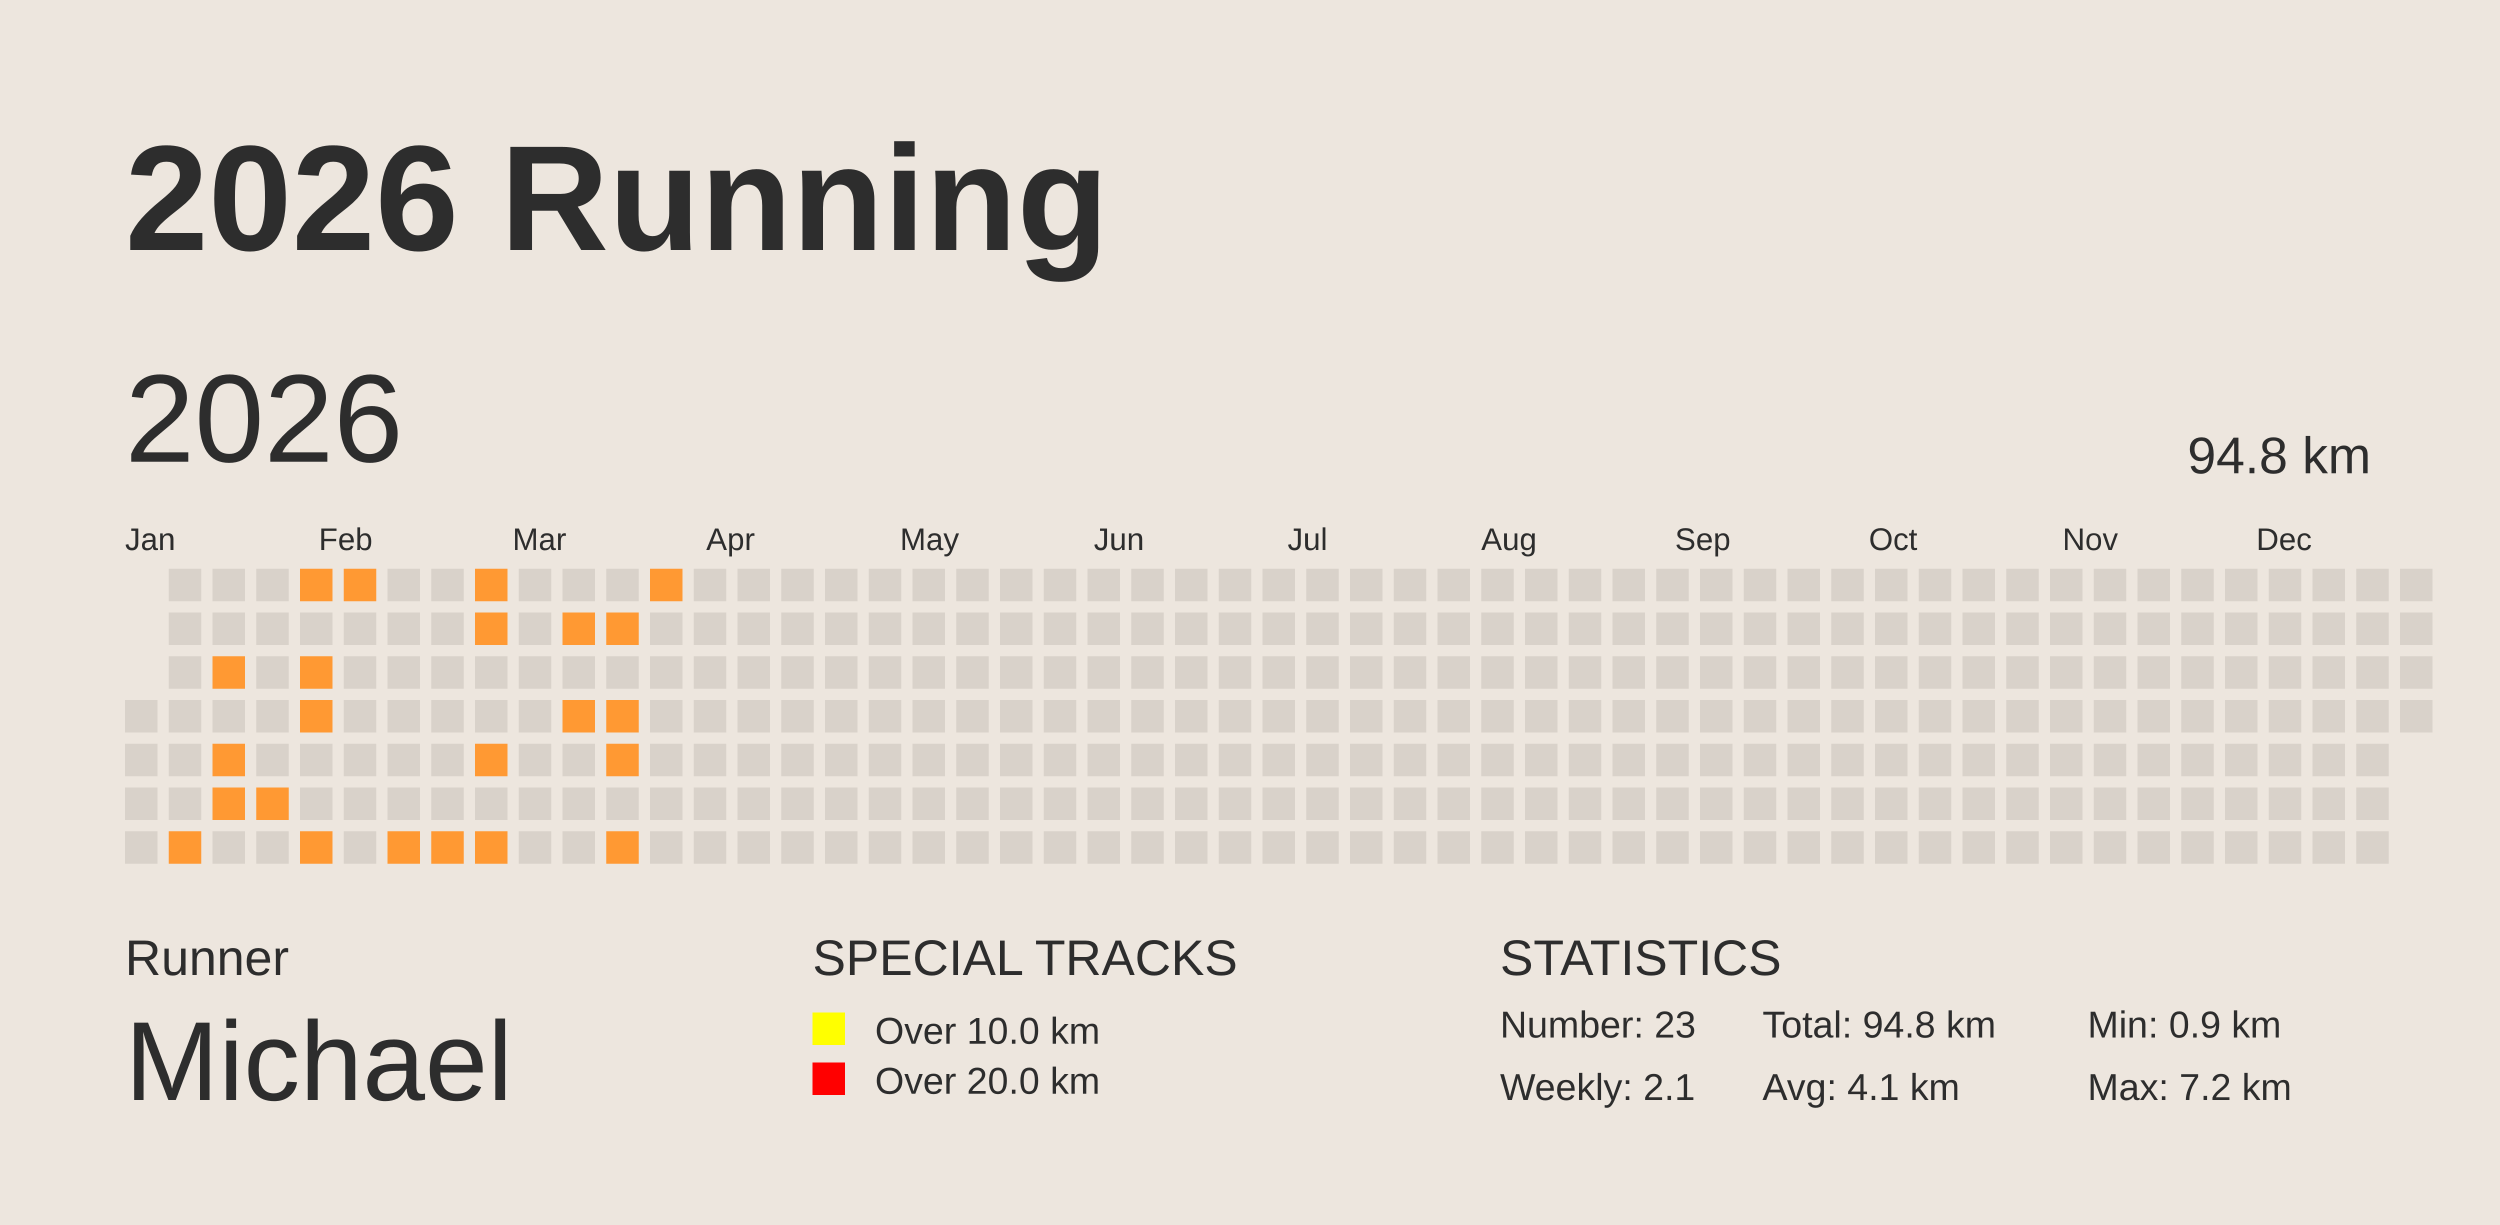
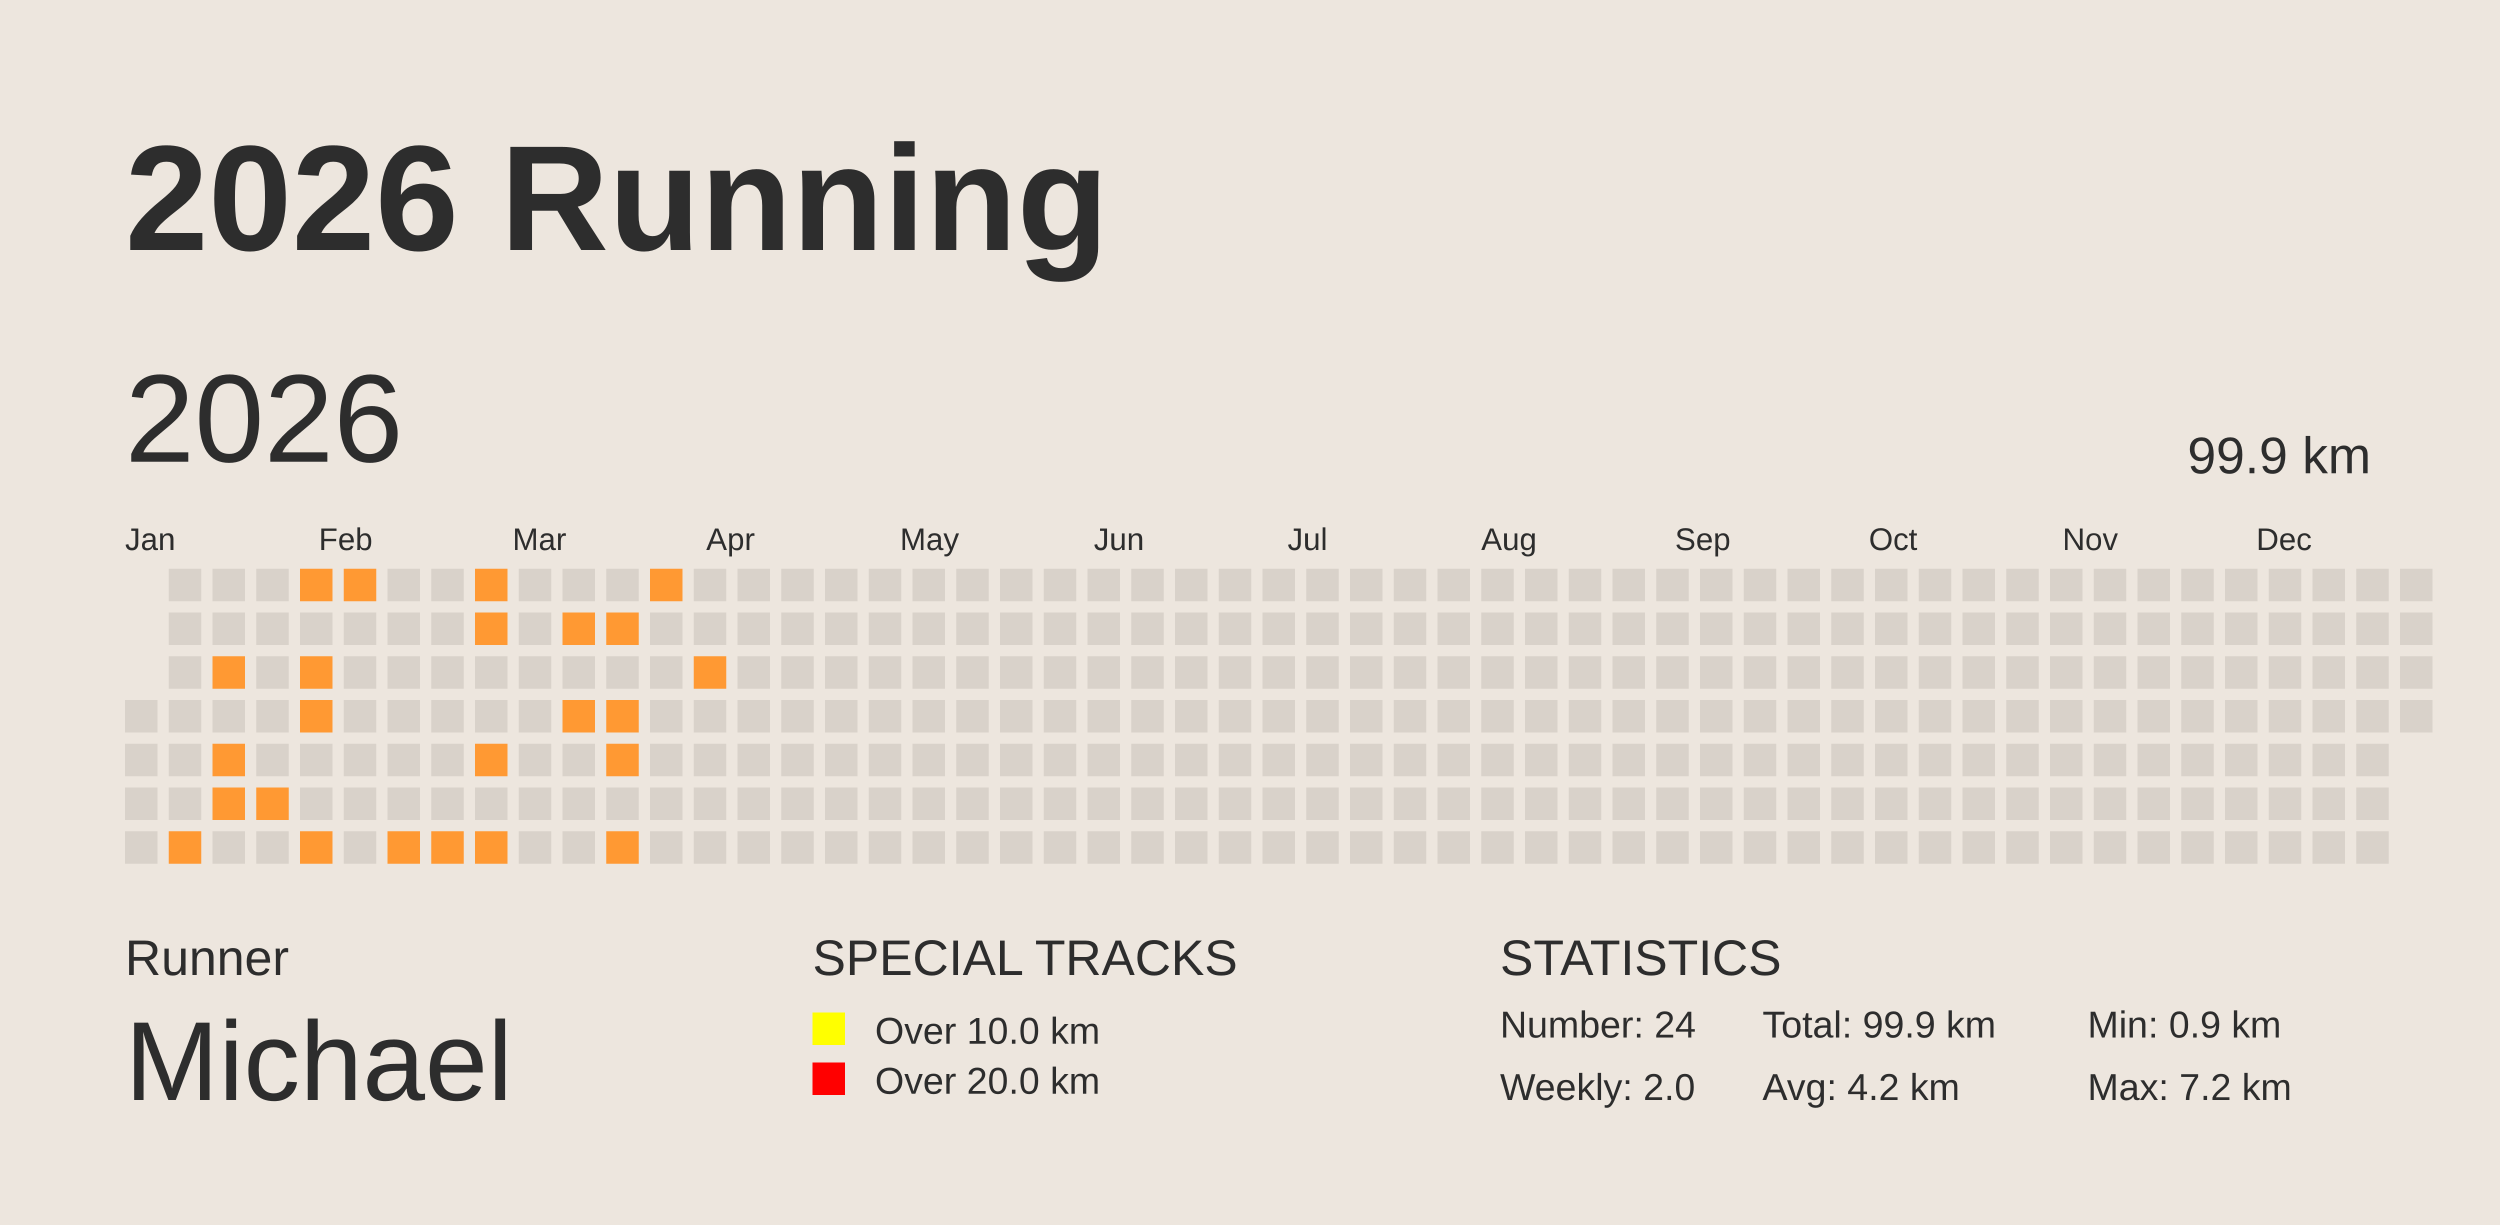
<svg xmlns="http://www.w3.org/2000/svg" baseProfile="full" height="98mm" version="1.1" viewBox="0,0,200,98" width="200mm">
  <defs />
  <rect fill="#EDE6DE" height="98" width="200" x="0" y="0" />
  <text fill="#2D2D2D" style="font-size:12px; font-family:Arial; font-weight:bold;" x="10" y="20">2026 Running</text>
  <text fill="#2D2D2D" style="font-size:4px; font-family:Arial" x="10" y="78">Runner</text>
  <text fill="#2D2D2D" style="font-size:9px; font-family:Arial" x="10" y="88">Michael</text>
  <text fill="#2D2D2D" style="font-size:4px; font-family:Arial" x="65" y="78">SPECIAL TRACKS</text>
  <rect fill="yellow" height="2.6" width="2.6" x="65" y="81" />
  <text fill="#2D2D2D" style="font-size:3px; font-family:Arial" x="70" y="83.5">Over 10.0 km</text>
  <rect fill="red" height="2.6" width="2.6" x="65" y="85" />
  <text fill="#2D2D2D" style="font-size:3px; font-family:Arial" x="70" y="87.5">Over 20.0 km</text>
  <text fill="#2D2D2D" style="font-size:4px; font-family:Arial" x="120" y="78">STATISTICS</text>
-   <text fill="#2D2D2D" style="font-size:3px; font-family:Arial" x="120" y="83">Number: 23</text>
-   <text fill="#2D2D2D" style="font-size:3px; font-family:Arial" x="120" y="88">Weekly: 2.1</text>
-   <text fill="#2D2D2D" style="font-size:3px; font-family:Arial" x="141" y="83">Total: 94.8 km</text>
-   <text fill="#2D2D2D" style="font-size:3px; font-family:Arial" x="141" y="88">Avg: 4.1 km</text>
+   <text fill="#2D2D2D" style="font-size:3px; font-family:Arial" x="120" y="83">Number: 24</text>
+   <text fill="#2D2D2D" style="font-size:3px; font-family:Arial" x="120" y="88">Weekly: 2.0</text>
+   <text fill="#2D2D2D" style="font-size:3px; font-family:Arial" x="141" y="83">Total: 99.9 km</text>
+   <text fill="#2D2D2D" style="font-size:3px; font-family:Arial" x="141" y="88">Avg: 4.2 km</text>
  <text fill="#2D2D2D" style="font-size:3px; font-family:Arial" x="167" y="83">Min: 0.9 km</text>
  <text fill="#2D2D2D" style="font-size:3px; font-family:Arial" x="167" y="88">Max: 7.2 km</text>
  <text dominant-baseline="hanging" fill="#2D2D2D" style="font-size:10.0px; font-family:Arial;" x="10" y="30">2026</text>
-   <text dominant-baseline="hanging" fill="#2D2D2D" style="font-size:4.125px; font-family:Arial;" x="175" y="35">94.8 km</text>
+   <text dominant-baseline="hanging" fill="#2D2D2D" style="font-size:4.125px; font-family:Arial;" x="175" y="35">99.9 km</text>
  <text fill="#2D2D2D" style="font-size:2.5px; font-family:Arial" x="10.0" y="44">Jan</text>
  <text fill="#2D2D2D" style="font-size:2.5px; font-family:Arial" x="25.5" y="44">Feb</text>
  <text fill="#2D2D2D" style="font-size:2.5px; font-family:Arial" x="41.0" y="44">Mar</text>
  <text fill="#2D2D2D" style="font-size:2.5px; font-family:Arial" x="56.5" y="44">Apr</text>
  <text fill="#2D2D2D" style="font-size:2.5px; font-family:Arial" x="72.0" y="44">May</text>
  <text fill="#2D2D2D" style="font-size:2.5px; font-family:Arial" x="87.5" y="44">Jun</text>
  <text fill="#2D2D2D" style="font-size:2.5px; font-family:Arial" x="103.0" y="44">Jul</text>
  <text fill="#2D2D2D" style="font-size:2.5px; font-family:Arial" x="118.5" y="44">Aug</text>
  <text fill="#2D2D2D" style="font-size:2.5px; font-family:Arial" x="134.0" y="44">Sep</text>
  <text fill="#2D2D2D" style="font-size:2.5px; font-family:Arial" x="149.5" y="44">Oct</text>
  <text fill="#2D2D2D" style="font-size:2.5px; font-family:Arial" x="165.0" y="44">Nov</text>
  <text fill="#2D2D2D" style="font-size:2.5px; font-family:Arial" x="180.5" y="44">Dec</text>
  <rect fill="#D9D2CA" height="2.6" width="2.6" x="10.0" y="56.0" />
  <rect fill="#D9D2CA" height="2.6" width="2.6" x="10.0" y="59.5" />
  <rect fill="#D9D2CA" height="2.6" width="2.6" x="10.0" y="63.0" />
  <rect fill="#D9D2CA" height="2.6" width="2.6" x="10.0" y="66.5" />
  <rect fill="#D9D2CA" height="2.6" width="2.6" x="13.5" y="45.5" />
  <rect fill="#D9D2CA" height="2.6" width="2.6" x="13.5" y="49.0" />
  <rect fill="#D9D2CA" height="2.6" width="2.6" x="13.5" y="52.5" />
  <rect fill="#D9D2CA" height="2.6" width="2.6" x="13.5" y="56.0" />
  <rect fill="#D9D2CA" height="2.6" width="2.6" x="13.5" y="59.5" />
  <rect fill="#D9D2CA" height="2.6" width="2.6" x="13.5" y="63.0" />
  <rect fill="#FF9933" height="2.6" width="2.6" x="13.5" y="66.5" />
  <rect fill="#D9D2CA" height="2.6" width="2.6" x="17.0" y="45.5" />
  <rect fill="#D9D2CA" height="2.6" width="2.6" x="17.0" y="49.0" />
  <rect fill="#FF9933" height="2.6" width="2.6" x="17.0" y="52.5" />
  <rect fill="#D9D2CA" height="2.6" width="2.6" x="17.0" y="56.0" />
  <rect fill="#FF9933" height="2.6" width="2.6" x="17.0" y="59.5" />
  <rect fill="#FF9933" height="2.6" width="2.6" x="17.0" y="63.0" />
  <rect fill="#D9D2CA" height="2.6" width="2.6" x="17.0" y="66.5" />
  <rect fill="#D9D2CA" height="2.6" width="2.6" x="20.5" y="45.5" />
  <rect fill="#D9D2CA" height="2.6" width="2.6" x="20.5" y="49.0" />
  <rect fill="#D9D2CA" height="2.6" width="2.6" x="20.5" y="52.5" />
  <rect fill="#D9D2CA" height="2.6" width="2.6" x="20.5" y="56.0" />
  <rect fill="#D9D2CA" height="2.6" width="2.6" x="20.5" y="59.5" />
  <rect fill="#FF9933" height="2.6" width="2.6" x="20.5" y="63.0" />
  <rect fill="#D9D2CA" height="2.6" width="2.6" x="20.5" y="66.5" />
  <rect fill="#FF9933" height="2.6" width="2.6" x="24.0" y="45.5" />
  <rect fill="#D9D2CA" height="2.6" width="2.6" x="24.0" y="49.0" />
  <rect fill="#FF9933" height="2.6" width="2.6" x="24.0" y="52.5" />
  <rect fill="#FF9933" height="2.6" width="2.6" x="24.0" y="56.0" />
  <rect fill="#D9D2CA" height="2.6" width="2.6" x="24.0" y="59.5" />
  <rect fill="#D9D2CA" height="2.6" width="2.6" x="24.0" y="63.0" />
  <rect fill="#FF9933" height="2.6" width="2.6" x="24.0" y="66.5" />
  <rect fill="#FF9933" height="2.6" width="2.6" x="27.5" y="45.5" />
  <rect fill="#D9D2CA" height="2.6" width="2.6" x="27.5" y="49.0" />
  <rect fill="#D9D2CA" height="2.6" width="2.6" x="27.5" y="52.5" />
  <rect fill="#D9D2CA" height="2.6" width="2.6" x="27.5" y="56.0" />
  <rect fill="#D9D2CA" height="2.6" width="2.6" x="27.5" y="59.5" />
  <rect fill="#D9D2CA" height="2.6" width="2.6" x="27.5" y="63.0" />
  <rect fill="#D9D2CA" height="2.6" width="2.6" x="27.5" y="66.5" />
  <rect fill="#D9D2CA" height="2.6" width="2.6" x="31.0" y="45.5" />
  <rect fill="#D9D2CA" height="2.6" width="2.6" x="31.0" y="49.0" />
  <rect fill="#D9D2CA" height="2.6" width="2.6" x="31.0" y="52.5" />
  <rect fill="#D9D2CA" height="2.6" width="2.6" x="31.0" y="56.0" />
  <rect fill="#D9D2CA" height="2.6" width="2.6" x="31.0" y="59.5" />
  <rect fill="#D9D2CA" height="2.6" width="2.6" x="31.0" y="63.0" />
  <rect fill="#FF9933" height="2.6" width="2.6" x="31.0" y="66.5" />
  <rect fill="#D9D2CA" height="2.6" width="2.6" x="34.5" y="45.5" />
  <rect fill="#D9D2CA" height="2.6" width="2.6" x="34.5" y="49.0" />
  <rect fill="#D9D2CA" height="2.6" width="2.6" x="34.5" y="52.5" />
  <rect fill="#D9D2CA" height="2.6" width="2.6" x="34.5" y="56.0" />
  <rect fill="#D9D2CA" height="2.6" width="2.6" x="34.5" y="59.5" />
  <rect fill="#D9D2CA" height="2.6" width="2.6" x="34.5" y="63.0" />
  <rect fill="#FF9933" height="2.6" width="2.6" x="34.5" y="66.5" />
  <rect fill="#FF9933" height="2.6" width="2.6" x="38.0" y="45.5" />
  <rect fill="#FF9933" height="2.6" width="2.6" x="38.0" y="49.0" />
  <rect fill="#D9D2CA" height="2.6" width="2.6" x="38.0" y="52.5" />
  <rect fill="#D9D2CA" height="2.6" width="2.6" x="38.0" y="56.0" />
  <rect fill="#FF9933" height="2.6" width="2.6" x="38.0" y="59.5" />
  <rect fill="#D9D2CA" height="2.6" width="2.6" x="38.0" y="63.0" />
  <rect fill="#FF9933" height="2.6" width="2.6" x="38.0" y="66.5" />
  <rect fill="#D9D2CA" height="2.6" width="2.6" x="41.5" y="45.5" />
  <rect fill="#D9D2CA" height="2.6" width="2.6" x="41.5" y="49.0" />
  <rect fill="#D9D2CA" height="2.6" width="2.6" x="41.5" y="52.5" />
  <rect fill="#D9D2CA" height="2.6" width="2.6" x="41.5" y="56.0" />
  <rect fill="#D9D2CA" height="2.6" width="2.6" x="41.5" y="59.5" />
  <rect fill="#D9D2CA" height="2.6" width="2.6" x="41.5" y="63.0" />
  <rect fill="#D9D2CA" height="2.6" width="2.6" x="41.5" y="66.5" />
  <rect fill="#D9D2CA" height="2.6" width="2.6" x="45.0" y="45.5" />
  <rect fill="#FF9933" height="2.6" width="2.6" x="45.0" y="49.0" />
  <rect fill="#D9D2CA" height="2.6" width="2.6" x="45.0" y="52.5" />
  <rect fill="#FF9933" height="2.6" width="2.6" x="45.0" y="56.0" />
  <rect fill="#D9D2CA" height="2.6" width="2.6" x="45.0" y="59.5" />
  <rect fill="#D9D2CA" height="2.6" width="2.6" x="45.0" y="63.0" />
  <rect fill="#D9D2CA" height="2.6" width="2.6" x="45.0" y="66.5" />
  <rect fill="#D9D2CA" height="2.6" width="2.6" x="48.5" y="45.5" />
  <rect fill="#FF9933" height="2.6" width="2.6" x="48.5" y="49.0" />
  <rect fill="#D9D2CA" height="2.6" width="2.6" x="48.5" y="52.5" />
  <rect fill="#FF9933" height="2.6" width="2.6" x="48.5" y="56.0" />
  <rect fill="#FF9933" height="2.6" width="2.6" x="48.5" y="59.5" />
  <rect fill="#D9D2CA" height="2.6" width="2.6" x="48.5" y="63.0" />
  <rect fill="#FF9933" height="2.6" width="2.6" x="48.5" y="66.5" />
  <rect fill="#FF9933" height="2.6" width="2.6" x="52.0" y="45.5" />
  <rect fill="#D9D2CA" height="2.6" width="2.6" x="52.0" y="49.0" />
  <rect fill="#D9D2CA" height="2.6" width="2.6" x="52.0" y="52.5" />
  <rect fill="#D9D2CA" height="2.6" width="2.6" x="52.0" y="56.0" />
  <rect fill="#D9D2CA" height="2.6" width="2.6" x="52.0" y="59.5" />
  <rect fill="#D9D2CA" height="2.6" width="2.6" x="52.0" y="63.0" />
  <rect fill="#D9D2CA" height="2.6" width="2.6" x="52.0" y="66.5" />
  <rect fill="#D9D2CA" height="2.6" width="2.6" x="55.5" y="45.5" />
  <rect fill="#D9D2CA" height="2.6" width="2.6" x="55.5" y="49.0" />
-   <rect fill="#D9D2CA" height="2.6" width="2.6" x="55.5" y="52.5" />
+   <rect fill="#FF9933" height="2.6" width="2.6" x="55.5" y="52.5" />
  <rect fill="#D9D2CA" height="2.6" width="2.6" x="55.5" y="56.0" />
  <rect fill="#D9D2CA" height="2.6" width="2.6" x="55.5" y="59.5" />
  <rect fill="#D9D2CA" height="2.6" width="2.6" x="55.5" y="63.0" />
  <rect fill="#D9D2CA" height="2.6" width="2.6" x="55.5" y="66.5" />
  <rect fill="#D9D2CA" height="2.6" width="2.6" x="59.0" y="45.5" />
  <rect fill="#D9D2CA" height="2.6" width="2.6" x="59.0" y="49.0" />
  <rect fill="#D9D2CA" height="2.6" width="2.6" x="59.0" y="52.5" />
  <rect fill="#D9D2CA" height="2.6" width="2.6" x="59.0" y="56.0" />
  <rect fill="#D9D2CA" height="2.6" width="2.6" x="59.0" y="59.5" />
  <rect fill="#D9D2CA" height="2.6" width="2.6" x="59.0" y="63.0" />
  <rect fill="#D9D2CA" height="2.6" width="2.6" x="59.0" y="66.5" />
  <rect fill="#D9D2CA" height="2.6" width="2.6" x="62.5" y="45.5" />
  <rect fill="#D9D2CA" height="2.6" width="2.6" x="62.5" y="49.0" />
  <rect fill="#D9D2CA" height="2.6" width="2.6" x="62.5" y="52.5" />
  <rect fill="#D9D2CA" height="2.6" width="2.6" x="62.5" y="56.0" />
  <rect fill="#D9D2CA" height="2.6" width="2.6" x="62.5" y="59.5" />
  <rect fill="#D9D2CA" height="2.6" width="2.6" x="62.5" y="63.0" />
  <rect fill="#D9D2CA" height="2.6" width="2.6" x="62.5" y="66.5" />
  <rect fill="#D9D2CA" height="2.6" width="2.6" x="66.0" y="45.5" />
  <rect fill="#D9D2CA" height="2.6" width="2.6" x="66.0" y="49.0" />
  <rect fill="#D9D2CA" height="2.6" width="2.6" x="66.0" y="52.5" />
  <rect fill="#D9D2CA" height="2.6" width="2.6" x="66.0" y="56.0" />
  <rect fill="#D9D2CA" height="2.6" width="2.6" x="66.0" y="59.5" />
  <rect fill="#D9D2CA" height="2.6" width="2.6" x="66.0" y="63.0" />
  <rect fill="#D9D2CA" height="2.6" width="2.6" x="66.0" y="66.5" />
  <rect fill="#D9D2CA" height="2.6" width="2.6" x="69.5" y="45.5" />
  <rect fill="#D9D2CA" height="2.6" width="2.6" x="69.5" y="49.0" />
  <rect fill="#D9D2CA" height="2.6" width="2.6" x="69.5" y="52.5" />
  <rect fill="#D9D2CA" height="2.6" width="2.6" x="69.5" y="56.0" />
  <rect fill="#D9D2CA" height="2.6" width="2.6" x="69.5" y="59.5" />
  <rect fill="#D9D2CA" height="2.6" width="2.6" x="69.5" y="63.0" />
  <rect fill="#D9D2CA" height="2.6" width="2.6" x="69.5" y="66.5" />
  <rect fill="#D9D2CA" height="2.6" width="2.6" x="73.0" y="45.5" />
  <rect fill="#D9D2CA" height="2.6" width="2.6" x="73.0" y="49.0" />
  <rect fill="#D9D2CA" height="2.6" width="2.6" x="73.0" y="52.5" />
  <rect fill="#D9D2CA" height="2.6" width="2.6" x="73.0" y="56.0" />
  <rect fill="#D9D2CA" height="2.6" width="2.6" x="73.0" y="59.5" />
  <rect fill="#D9D2CA" height="2.6" width="2.6" x="73.0" y="63.0" />
  <rect fill="#D9D2CA" height="2.6" width="2.6" x="73.0" y="66.5" />
  <rect fill="#D9D2CA" height="2.6" width="2.6" x="76.5" y="45.5" />
  <rect fill="#D9D2CA" height="2.6" width="2.6" x="76.5" y="49.0" />
  <rect fill="#D9D2CA" height="2.6" width="2.6" x="76.5" y="52.5" />
  <rect fill="#D9D2CA" height="2.6" width="2.6" x="76.5" y="56.0" />
  <rect fill="#D9D2CA" height="2.6" width="2.6" x="76.5" y="59.5" />
  <rect fill="#D9D2CA" height="2.6" width="2.6" x="76.5" y="63.0" />
  <rect fill="#D9D2CA" height="2.6" width="2.6" x="76.5" y="66.5" />
  <rect fill="#D9D2CA" height="2.6" width="2.6" x="80.0" y="45.5" />
  <rect fill="#D9D2CA" height="2.6" width="2.6" x="80.0" y="49.0" />
  <rect fill="#D9D2CA" height="2.6" width="2.6" x="80.0" y="52.5" />
  <rect fill="#D9D2CA" height="2.6" width="2.6" x="80.0" y="56.0" />
  <rect fill="#D9D2CA" height="2.6" width="2.6" x="80.0" y="59.5" />
  <rect fill="#D9D2CA" height="2.6" width="2.6" x="80.0" y="63.0" />
  <rect fill="#D9D2CA" height="2.6" width="2.6" x="80.0" y="66.5" />
  <rect fill="#D9D2CA" height="2.6" width="2.6" x="83.5" y="45.5" />
  <rect fill="#D9D2CA" height="2.6" width="2.6" x="83.5" y="49.0" />
  <rect fill="#D9D2CA" height="2.6" width="2.6" x="83.5" y="52.5" />
  <rect fill="#D9D2CA" height="2.6" width="2.6" x="83.5" y="56.0" />
  <rect fill="#D9D2CA" height="2.6" width="2.6" x="83.5" y="59.5" />
  <rect fill="#D9D2CA" height="2.6" width="2.6" x="83.5" y="63.0" />
  <rect fill="#D9D2CA" height="2.6" width="2.6" x="83.5" y="66.5" />
  <rect fill="#D9D2CA" height="2.6" width="2.6" x="87.0" y="45.5" />
  <rect fill="#D9D2CA" height="2.6" width="2.6" x="87.0" y="49.0" />
  <rect fill="#D9D2CA" height="2.6" width="2.6" x="87.0" y="52.5" />
  <rect fill="#D9D2CA" height="2.6" width="2.6" x="87.0" y="56.0" />
  <rect fill="#D9D2CA" height="2.6" width="2.6" x="87.0" y="59.5" />
  <rect fill="#D9D2CA" height="2.6" width="2.6" x="87.0" y="63.0" />
  <rect fill="#D9D2CA" height="2.6" width="2.6" x="87.0" y="66.5" />
  <rect fill="#D9D2CA" height="2.6" width="2.6" x="90.5" y="45.5" />
  <rect fill="#D9D2CA" height="2.6" width="2.6" x="90.5" y="49.0" />
  <rect fill="#D9D2CA" height="2.6" width="2.6" x="90.5" y="52.5" />
  <rect fill="#D9D2CA" height="2.6" width="2.6" x="90.5" y="56.0" />
  <rect fill="#D9D2CA" height="2.6" width="2.6" x="90.5" y="59.5" />
  <rect fill="#D9D2CA" height="2.6" width="2.6" x="90.5" y="63.0" />
  <rect fill="#D9D2CA" height="2.6" width="2.6" x="90.5" y="66.5" />
  <rect fill="#D9D2CA" height="2.6" width="2.6" x="94.0" y="45.5" />
  <rect fill="#D9D2CA" height="2.6" width="2.6" x="94.0" y="49.0" />
  <rect fill="#D9D2CA" height="2.6" width="2.6" x="94.0" y="52.5" />
  <rect fill="#D9D2CA" height="2.6" width="2.6" x="94.0" y="56.0" />
  <rect fill="#D9D2CA" height="2.6" width="2.6" x="94.0" y="59.5" />
  <rect fill="#D9D2CA" height="2.6" width="2.6" x="94.0" y="63.0" />
  <rect fill="#D9D2CA" height="2.6" width="2.6" x="94.0" y="66.5" />
  <rect fill="#D9D2CA" height="2.6" width="2.6" x="97.5" y="45.5" />
  <rect fill="#D9D2CA" height="2.6" width="2.6" x="97.5" y="49.0" />
  <rect fill="#D9D2CA" height="2.6" width="2.6" x="97.5" y="52.5" />
  <rect fill="#D9D2CA" height="2.6" width="2.6" x="97.5" y="56.0" />
  <rect fill="#D9D2CA" height="2.6" width="2.6" x="97.5" y="59.5" />
  <rect fill="#D9D2CA" height="2.6" width="2.6" x="97.5" y="63.0" />
  <rect fill="#D9D2CA" height="2.6" width="2.6" x="97.5" y="66.5" />
  <rect fill="#D9D2CA" height="2.6" width="2.6" x="101.0" y="45.5" />
  <rect fill="#D9D2CA" height="2.6" width="2.6" x="101.0" y="49.0" />
  <rect fill="#D9D2CA" height="2.6" width="2.6" x="101.0" y="52.5" />
  <rect fill="#D9D2CA" height="2.6" width="2.6" x="101.0" y="56.0" />
  <rect fill="#D9D2CA" height="2.6" width="2.6" x="101.0" y="59.5" />
  <rect fill="#D9D2CA" height="2.6" width="2.6" x="101.0" y="63.0" />
  <rect fill="#D9D2CA" height="2.6" width="2.6" x="101.0" y="66.5" />
  <rect fill="#D9D2CA" height="2.6" width="2.6" x="104.5" y="45.5" />
  <rect fill="#D9D2CA" height="2.6" width="2.6" x="104.5" y="49.0" />
  <rect fill="#D9D2CA" height="2.6" width="2.6" x="104.5" y="52.5" />
  <rect fill="#D9D2CA" height="2.6" width="2.6" x="104.5" y="56.0" />
  <rect fill="#D9D2CA" height="2.6" width="2.6" x="104.5" y="59.5" />
  <rect fill="#D9D2CA" height="2.6" width="2.6" x="104.5" y="63.0" />
  <rect fill="#D9D2CA" height="2.6" width="2.6" x="104.5" y="66.5" />
  <rect fill="#D9D2CA" height="2.6" width="2.6" x="108.0" y="45.5" />
  <rect fill="#D9D2CA" height="2.6" width="2.6" x="108.0" y="49.0" />
  <rect fill="#D9D2CA" height="2.6" width="2.6" x="108.0" y="52.5" />
  <rect fill="#D9D2CA" height="2.6" width="2.6" x="108.0" y="56.0" />
  <rect fill="#D9D2CA" height="2.6" width="2.6" x="108.0" y="59.5" />
  <rect fill="#D9D2CA" height="2.6" width="2.6" x="108.0" y="63.0" />
  <rect fill="#D9D2CA" height="2.6" width="2.6" x="108.0" y="66.5" />
  <rect fill="#D9D2CA" height="2.6" width="2.6" x="111.5" y="45.5" />
  <rect fill="#D9D2CA" height="2.6" width="2.6" x="111.5" y="49.0" />
  <rect fill="#D9D2CA" height="2.6" width="2.6" x="111.5" y="52.5" />
  <rect fill="#D9D2CA" height="2.6" width="2.6" x="111.5" y="56.0" />
  <rect fill="#D9D2CA" height="2.6" width="2.6" x="111.5" y="59.5" />
  <rect fill="#D9D2CA" height="2.6" width="2.6" x="111.5" y="63.0" />
  <rect fill="#D9D2CA" height="2.6" width="2.6" x="111.5" y="66.5" />
  <rect fill="#D9D2CA" height="2.6" width="2.6" x="115.0" y="45.5" />
  <rect fill="#D9D2CA" height="2.6" width="2.6" x="115.0" y="49.0" />
  <rect fill="#D9D2CA" height="2.6" width="2.6" x="115.0" y="52.5" />
  <rect fill="#D9D2CA" height="2.6" width="2.6" x="115.0" y="56.0" />
  <rect fill="#D9D2CA" height="2.6" width="2.6" x="115.0" y="59.5" />
  <rect fill="#D9D2CA" height="2.6" width="2.6" x="115.0" y="63.0" />
  <rect fill="#D9D2CA" height="2.6" width="2.6" x="115.0" y="66.5" />
  <rect fill="#D9D2CA" height="2.6" width="2.6" x="118.5" y="45.5" />
  <rect fill="#D9D2CA" height="2.6" width="2.6" x="118.5" y="49.0" />
  <rect fill="#D9D2CA" height="2.6" width="2.6" x="118.5" y="52.5" />
  <rect fill="#D9D2CA" height="2.6" width="2.6" x="118.5" y="56.0" />
  <rect fill="#D9D2CA" height="2.6" width="2.6" x="118.5" y="59.5" />
  <rect fill="#D9D2CA" height="2.6" width="2.6" x="118.5" y="63.0" />
  <rect fill="#D9D2CA" height="2.6" width="2.6" x="118.5" y="66.5" />
  <rect fill="#D9D2CA" height="2.6" width="2.6" x="122.0" y="45.5" />
  <rect fill="#D9D2CA" height="2.6" width="2.6" x="122.0" y="49.0" />
  <rect fill="#D9D2CA" height="2.6" width="2.6" x="122.0" y="52.5" />
  <rect fill="#D9D2CA" height="2.6" width="2.6" x="122.0" y="56.0" />
  <rect fill="#D9D2CA" height="2.6" width="2.6" x="122.0" y="59.5" />
  <rect fill="#D9D2CA" height="2.6" width="2.6" x="122.0" y="63.0" />
  <rect fill="#D9D2CA" height="2.6" width="2.6" x="122.0" y="66.5" />
  <rect fill="#D9D2CA" height="2.6" width="2.6" x="125.5" y="45.5" />
  <rect fill="#D9D2CA" height="2.6" width="2.6" x="125.5" y="49.0" />
  <rect fill="#D9D2CA" height="2.6" width="2.6" x="125.5" y="52.5" />
  <rect fill="#D9D2CA" height="2.6" width="2.6" x="125.5" y="56.0" />
  <rect fill="#D9D2CA" height="2.6" width="2.6" x="125.5" y="59.5" />
  <rect fill="#D9D2CA" height="2.6" width="2.6" x="125.5" y="63.0" />
  <rect fill="#D9D2CA" height="2.6" width="2.6" x="125.5" y="66.5" />
  <rect fill="#D9D2CA" height="2.6" width="2.6" x="129.0" y="45.5" />
  <rect fill="#D9D2CA" height="2.6" width="2.6" x="129.0" y="49.0" />
  <rect fill="#D9D2CA" height="2.6" width="2.6" x="129.0" y="52.5" />
  <rect fill="#D9D2CA" height="2.6" width="2.6" x="129.0" y="56.0" />
  <rect fill="#D9D2CA" height="2.6" width="2.6" x="129.0" y="59.5" />
  <rect fill="#D9D2CA" height="2.6" width="2.6" x="129.0" y="63.0" />
  <rect fill="#D9D2CA" height="2.6" width="2.6" x="129.0" y="66.5" />
  <rect fill="#D9D2CA" height="2.6" width="2.6" x="132.5" y="45.5" />
  <rect fill="#D9D2CA" height="2.6" width="2.6" x="132.5" y="49.0" />
  <rect fill="#D9D2CA" height="2.6" width="2.6" x="132.5" y="52.5" />
  <rect fill="#D9D2CA" height="2.6" width="2.6" x="132.5" y="56.0" />
  <rect fill="#D9D2CA" height="2.6" width="2.6" x="132.5" y="59.5" />
  <rect fill="#D9D2CA" height="2.6" width="2.6" x="132.5" y="63.0" />
  <rect fill="#D9D2CA" height="2.6" width="2.6" x="132.5" y="66.5" />
  <rect fill="#D9D2CA" height="2.6" width="2.6" x="136.0" y="45.5" />
  <rect fill="#D9D2CA" height="2.6" width="2.6" x="136.0" y="49.0" />
  <rect fill="#D9D2CA" height="2.6" width="2.6" x="136.0" y="52.5" />
  <rect fill="#D9D2CA" height="2.6" width="2.6" x="136.0" y="56.0" />
  <rect fill="#D9D2CA" height="2.6" width="2.6" x="136.0" y="59.5" />
  <rect fill="#D9D2CA" height="2.6" width="2.6" x="136.0" y="63.0" />
  <rect fill="#D9D2CA" height="2.6" width="2.6" x="136.0" y="66.5" />
  <rect fill="#D9D2CA" height="2.6" width="2.6" x="139.5" y="45.5" />
  <rect fill="#D9D2CA" height="2.6" width="2.6" x="139.5" y="49.0" />
  <rect fill="#D9D2CA" height="2.6" width="2.6" x="139.5" y="52.5" />
  <rect fill="#D9D2CA" height="2.6" width="2.6" x="139.5" y="56.0" />
  <rect fill="#D9D2CA" height="2.6" width="2.6" x="139.5" y="59.5" />
  <rect fill="#D9D2CA" height="2.6" width="2.6" x="139.5" y="63.0" />
  <rect fill="#D9D2CA" height="2.6" width="2.6" x="139.5" y="66.5" />
  <rect fill="#D9D2CA" height="2.6" width="2.6" x="143.0" y="45.5" />
  <rect fill="#D9D2CA" height="2.6" width="2.6" x="143.0" y="49.0" />
  <rect fill="#D9D2CA" height="2.6" width="2.6" x="143.0" y="52.5" />
  <rect fill="#D9D2CA" height="2.6" width="2.6" x="143.0" y="56.0" />
  <rect fill="#D9D2CA" height="2.6" width="2.6" x="143.0" y="59.5" />
  <rect fill="#D9D2CA" height="2.6" width="2.6" x="143.0" y="63.0" />
  <rect fill="#D9D2CA" height="2.6" width="2.6" x="143.0" y="66.5" />
  <rect fill="#D9D2CA" height="2.6" width="2.6" x="146.5" y="45.5" />
  <rect fill="#D9D2CA" height="2.6" width="2.6" x="146.5" y="49.0" />
  <rect fill="#D9D2CA" height="2.6" width="2.6" x="146.5" y="52.5" />
  <rect fill="#D9D2CA" height="2.6" width="2.6" x="146.5" y="56.0" />
  <rect fill="#D9D2CA" height="2.6" width="2.6" x="146.5" y="59.5" />
  <rect fill="#D9D2CA" height="2.6" width="2.6" x="146.5" y="63.0" />
  <rect fill="#D9D2CA" height="2.6" width="2.6" x="146.5" y="66.5" />
  <rect fill="#D9D2CA" height="2.6" width="2.6" x="150.0" y="45.5" />
  <rect fill="#D9D2CA" height="2.6" width="2.6" x="150.0" y="49.0" />
  <rect fill="#D9D2CA" height="2.6" width="2.6" x="150.0" y="52.5" />
  <rect fill="#D9D2CA" height="2.6" width="2.6" x="150.0" y="56.0" />
  <rect fill="#D9D2CA" height="2.6" width="2.6" x="150.0" y="59.5" />
  <rect fill="#D9D2CA" height="2.6" width="2.6" x="150.0" y="63.0" />
  <rect fill="#D9D2CA" height="2.6" width="2.6" x="150.0" y="66.5" />
  <rect fill="#D9D2CA" height="2.6" width="2.6" x="153.5" y="45.5" />
  <rect fill="#D9D2CA" height="2.6" width="2.6" x="153.5" y="49.0" />
  <rect fill="#D9D2CA" height="2.6" width="2.6" x="153.5" y="52.5" />
  <rect fill="#D9D2CA" height="2.6" width="2.6" x="153.5" y="56.0" />
  <rect fill="#D9D2CA" height="2.6" width="2.6" x="153.5" y="59.5" />
  <rect fill="#D9D2CA" height="2.6" width="2.6" x="153.5" y="63.0" />
  <rect fill="#D9D2CA" height="2.6" width="2.6" x="153.5" y="66.5" />
  <rect fill="#D9D2CA" height="2.6" width="2.6" x="157.0" y="45.5" />
  <rect fill="#D9D2CA" height="2.6" width="2.6" x="157.0" y="49.0" />
  <rect fill="#D9D2CA" height="2.6" width="2.6" x="157.0" y="52.5" />
  <rect fill="#D9D2CA" height="2.6" width="2.6" x="157.0" y="56.0" />
  <rect fill="#D9D2CA" height="2.6" width="2.6" x="157.0" y="59.5" />
  <rect fill="#D9D2CA" height="2.6" width="2.6" x="157.0" y="63.0" />
  <rect fill="#D9D2CA" height="2.6" width="2.6" x="157.0" y="66.5" />
  <rect fill="#D9D2CA" height="2.6" width="2.6" x="160.5" y="45.5" />
  <rect fill="#D9D2CA" height="2.6" width="2.6" x="160.5" y="49.0" />
  <rect fill="#D9D2CA" height="2.6" width="2.6" x="160.5" y="52.5" />
  <rect fill="#D9D2CA" height="2.6" width="2.6" x="160.5" y="56.0" />
  <rect fill="#D9D2CA" height="2.6" width="2.6" x="160.5" y="59.5" />
  <rect fill="#D9D2CA" height="2.6" width="2.6" x="160.5" y="63.0" />
  <rect fill="#D9D2CA" height="2.6" width="2.6" x="160.5" y="66.5" />
  <rect fill="#D9D2CA" height="2.6" width="2.6" x="164.0" y="45.5" />
  <rect fill="#D9D2CA" height="2.6" width="2.6" x="164.0" y="49.0" />
  <rect fill="#D9D2CA" height="2.6" width="2.6" x="164.0" y="52.5" />
  <rect fill="#D9D2CA" height="2.6" width="2.6" x="164.0" y="56.0" />
  <rect fill="#D9D2CA" height="2.6" width="2.6" x="164.0" y="59.5" />
  <rect fill="#D9D2CA" height="2.6" width="2.6" x="164.0" y="63.0" />
  <rect fill="#D9D2CA" height="2.6" width="2.6" x="164.0" y="66.5" />
  <rect fill="#D9D2CA" height="2.6" width="2.6" x="167.5" y="45.5" />
  <rect fill="#D9D2CA" height="2.6" width="2.6" x="167.5" y="49.0" />
  <rect fill="#D9D2CA" height="2.6" width="2.6" x="167.5" y="52.5" />
  <rect fill="#D9D2CA" height="2.6" width="2.6" x="167.5" y="56.0" />
  <rect fill="#D9D2CA" height="2.6" width="2.6" x="167.5" y="59.5" />
  <rect fill="#D9D2CA" height="2.6" width="2.6" x="167.5" y="63.0" />
  <rect fill="#D9D2CA" height="2.6" width="2.6" x="167.5" y="66.5" />
  <rect fill="#D9D2CA" height="2.6" width="2.6" x="171.0" y="45.5" />
  <rect fill="#D9D2CA" height="2.6" width="2.6" x="171.0" y="49.0" />
  <rect fill="#D9D2CA" height="2.6" width="2.6" x="171.0" y="52.5" />
  <rect fill="#D9D2CA" height="2.6" width="2.6" x="171.0" y="56.0" />
  <rect fill="#D9D2CA" height="2.6" width="2.6" x="171.0" y="59.5" />
  <rect fill="#D9D2CA" height="2.6" width="2.6" x="171.0" y="63.0" />
  <rect fill="#D9D2CA" height="2.6" width="2.6" x="171.0" y="66.5" />
  <rect fill="#D9D2CA" height="2.6" width="2.6" x="174.5" y="45.5" />
  <rect fill="#D9D2CA" height="2.6" width="2.6" x="174.5" y="49.0" />
  <rect fill="#D9D2CA" height="2.6" width="2.6" x="174.5" y="52.5" />
  <rect fill="#D9D2CA" height="2.6" width="2.6" x="174.5" y="56.0" />
  <rect fill="#D9D2CA" height="2.6" width="2.6" x="174.5" y="59.5" />
  <rect fill="#D9D2CA" height="2.6" width="2.6" x="174.5" y="63.0" />
  <rect fill="#D9D2CA" height="2.6" width="2.6" x="174.5" y="66.5" />
  <rect fill="#D9D2CA" height="2.6" width="2.6" x="178.0" y="45.5" />
  <rect fill="#D9D2CA" height="2.6" width="2.6" x="178.0" y="49.0" />
  <rect fill="#D9D2CA" height="2.6" width="2.6" x="178.0" y="52.5" />
  <rect fill="#D9D2CA" height="2.6" width="2.6" x="178.0" y="56.0" />
  <rect fill="#D9D2CA" height="2.6" width="2.6" x="178.0" y="59.5" />
  <rect fill="#D9D2CA" height="2.6" width="2.6" x="178.0" y="63.0" />
  <rect fill="#D9D2CA" height="2.6" width="2.6" x="178.0" y="66.5" />
  <rect fill="#D9D2CA" height="2.6" width="2.6" x="181.5" y="45.5" />
  <rect fill="#D9D2CA" height="2.6" width="2.6" x="181.5" y="49.0" />
  <rect fill="#D9D2CA" height="2.6" width="2.6" x="181.5" y="52.5" />
  <rect fill="#D9D2CA" height="2.6" width="2.6" x="181.5" y="56.0" />
  <rect fill="#D9D2CA" height="2.6" width="2.6" x="181.5" y="59.5" />
  <rect fill="#D9D2CA" height="2.6" width="2.6" x="181.5" y="63.0" />
  <rect fill="#D9D2CA" height="2.6" width="2.6" x="181.5" y="66.5" />
  <rect fill="#D9D2CA" height="2.6" width="2.6" x="185.0" y="45.5" />
  <rect fill="#D9D2CA" height="2.6" width="2.6" x="185.0" y="49.0" />
  <rect fill="#D9D2CA" height="2.6" width="2.6" x="185.0" y="52.5" />
  <rect fill="#D9D2CA" height="2.6" width="2.6" x="185.0" y="56.0" />
  <rect fill="#D9D2CA" height="2.6" width="2.6" x="185.0" y="59.5" />
  <rect fill="#D9D2CA" height="2.6" width="2.6" x="185.0" y="63.0" />
  <rect fill="#D9D2CA" height="2.6" width="2.6" x="185.0" y="66.5" />
  <rect fill="#D9D2CA" height="2.6" width="2.6" x="188.5" y="45.5" />
  <rect fill="#D9D2CA" height="2.6" width="2.6" x="188.5" y="49.0" />
  <rect fill="#D9D2CA" height="2.6" width="2.6" x="188.5" y="52.5" />
  <rect fill="#D9D2CA" height="2.6" width="2.6" x="188.5" y="56.0" />
  <rect fill="#D9D2CA" height="2.6" width="2.6" x="188.5" y="59.5" />
  <rect fill="#D9D2CA" height="2.6" width="2.6" x="188.5" y="63.0" />
  <rect fill="#D9D2CA" height="2.6" width="2.6" x="188.5" y="66.5" />
  <rect fill="#D9D2CA" height="2.6" width="2.6" x="192.0" y="45.5" />
  <rect fill="#D9D2CA" height="2.6" width="2.6" x="192.0" y="49.0" />
  <rect fill="#D9D2CA" height="2.6" width="2.6" x="192.0" y="52.5" />
  <rect fill="#D9D2CA" height="2.6" width="2.6" x="192.0" y="56.0" />
</svg>
